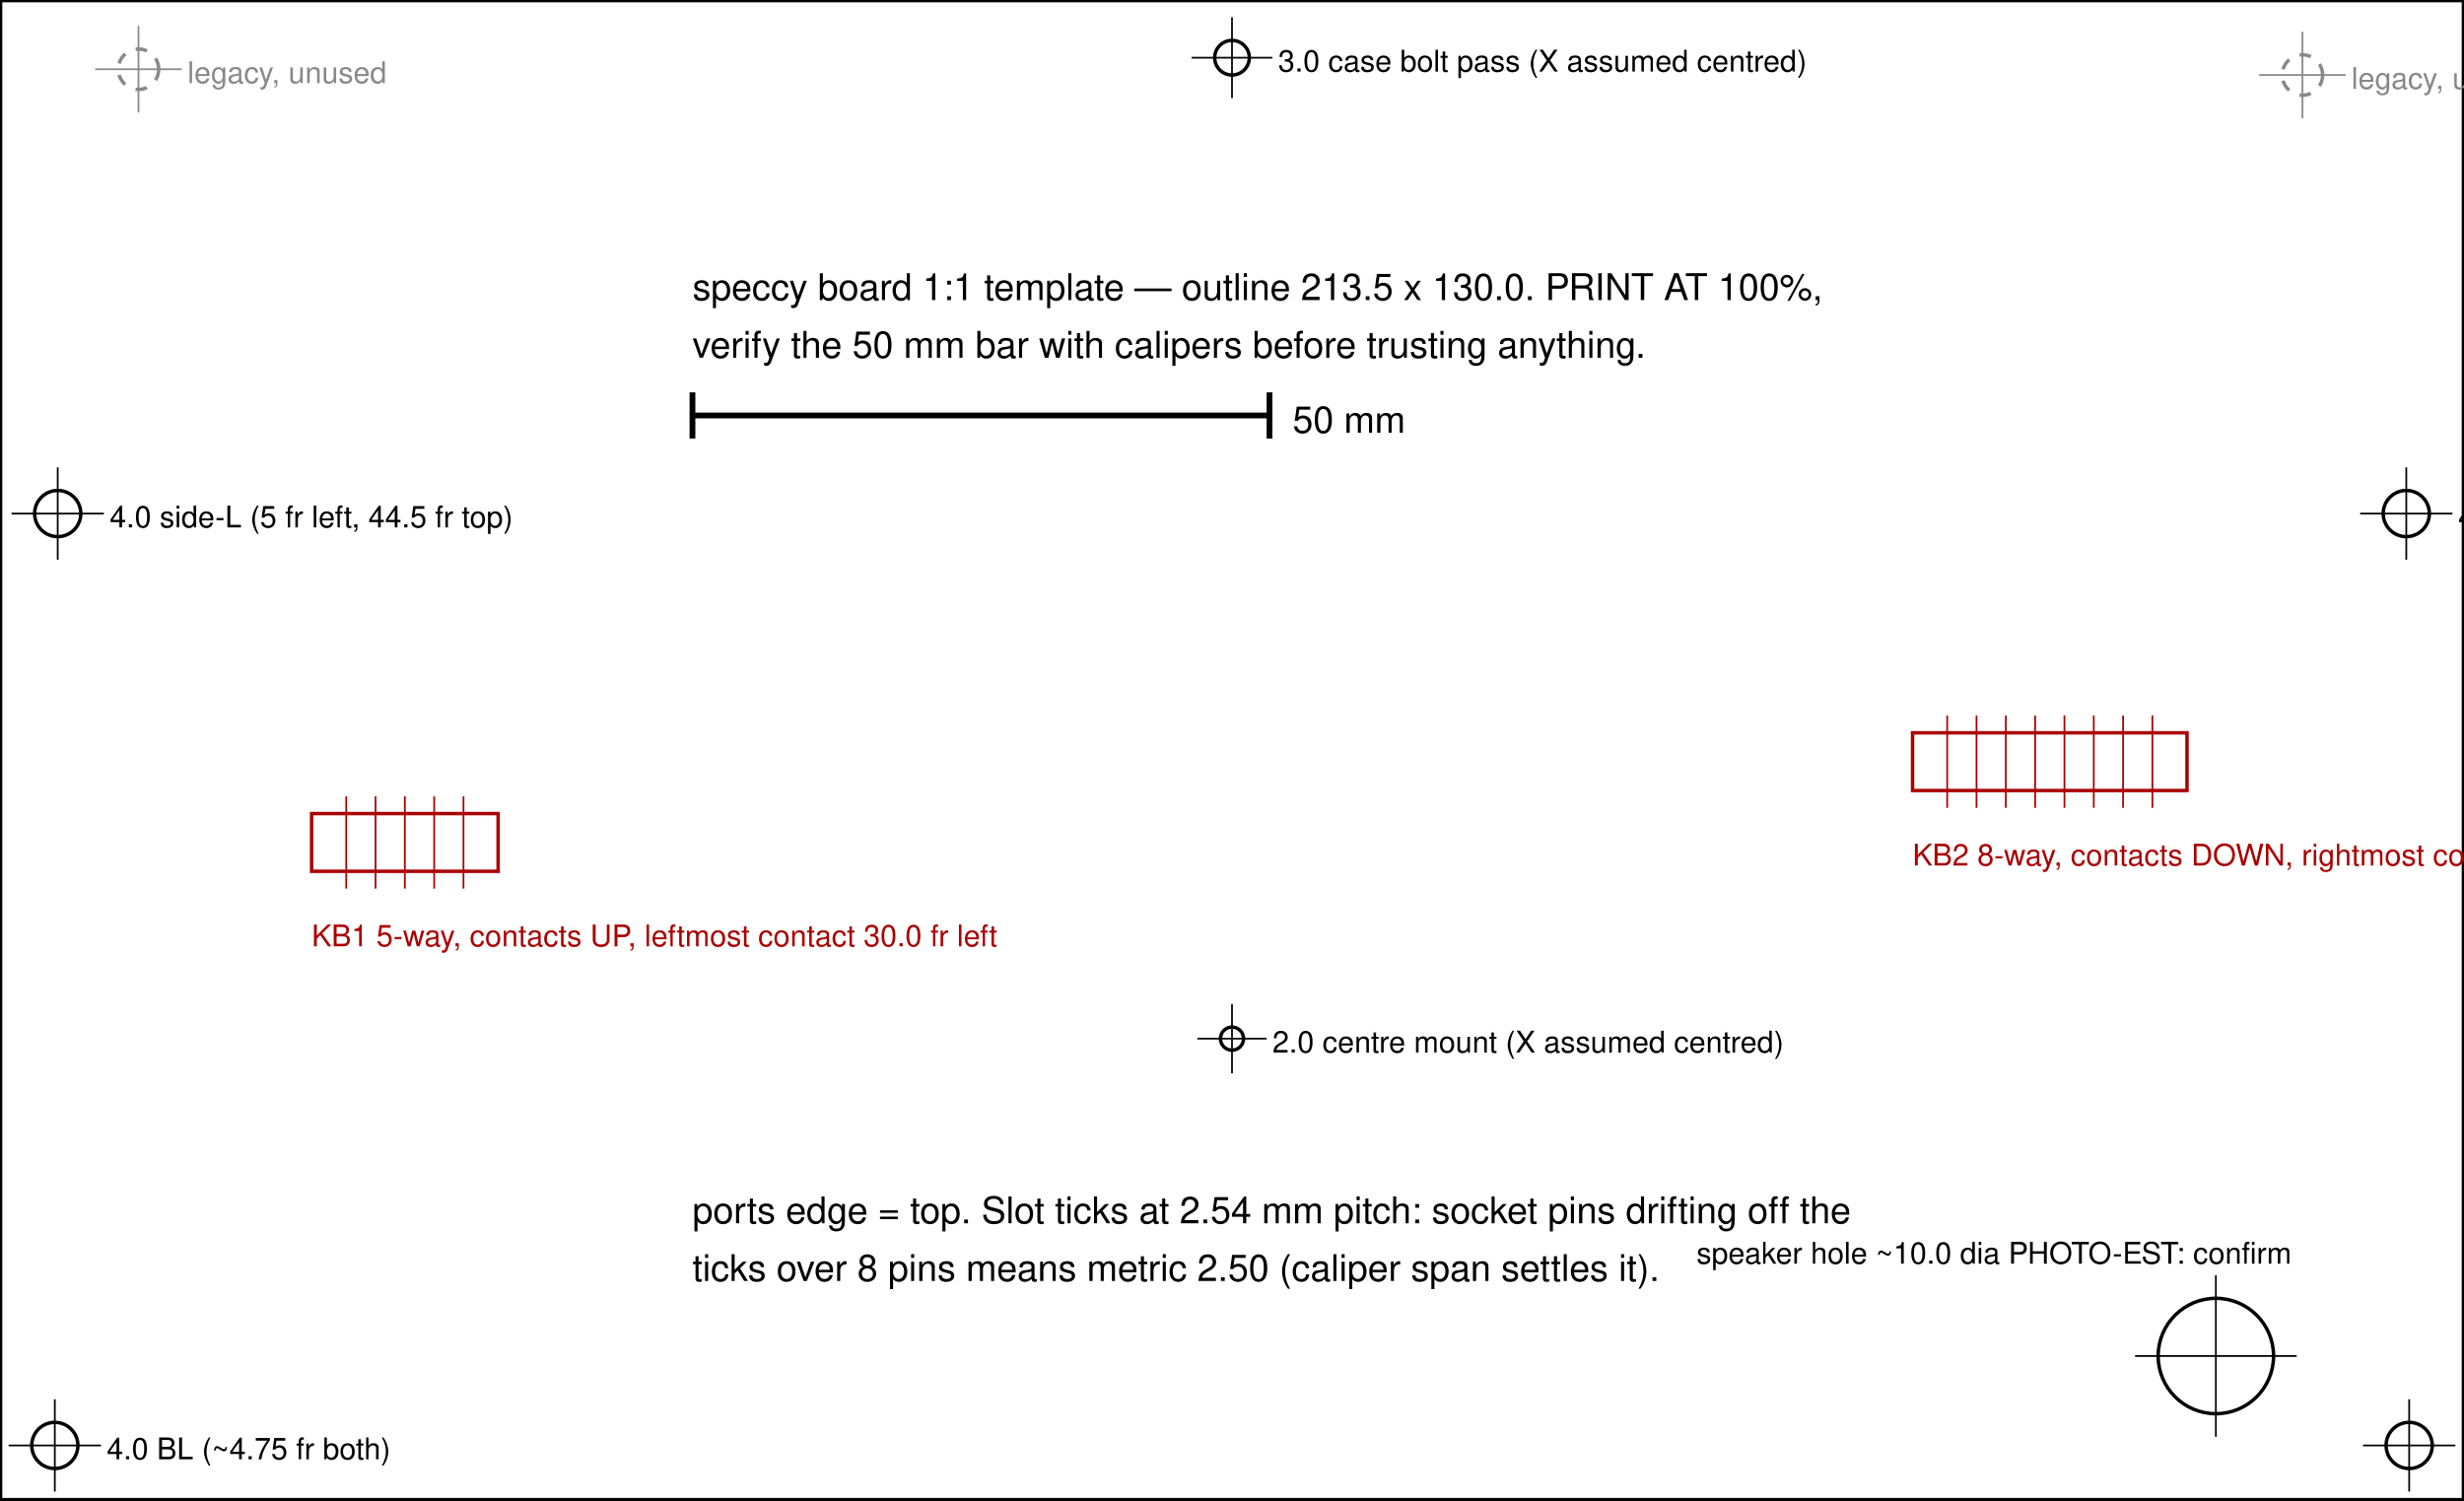
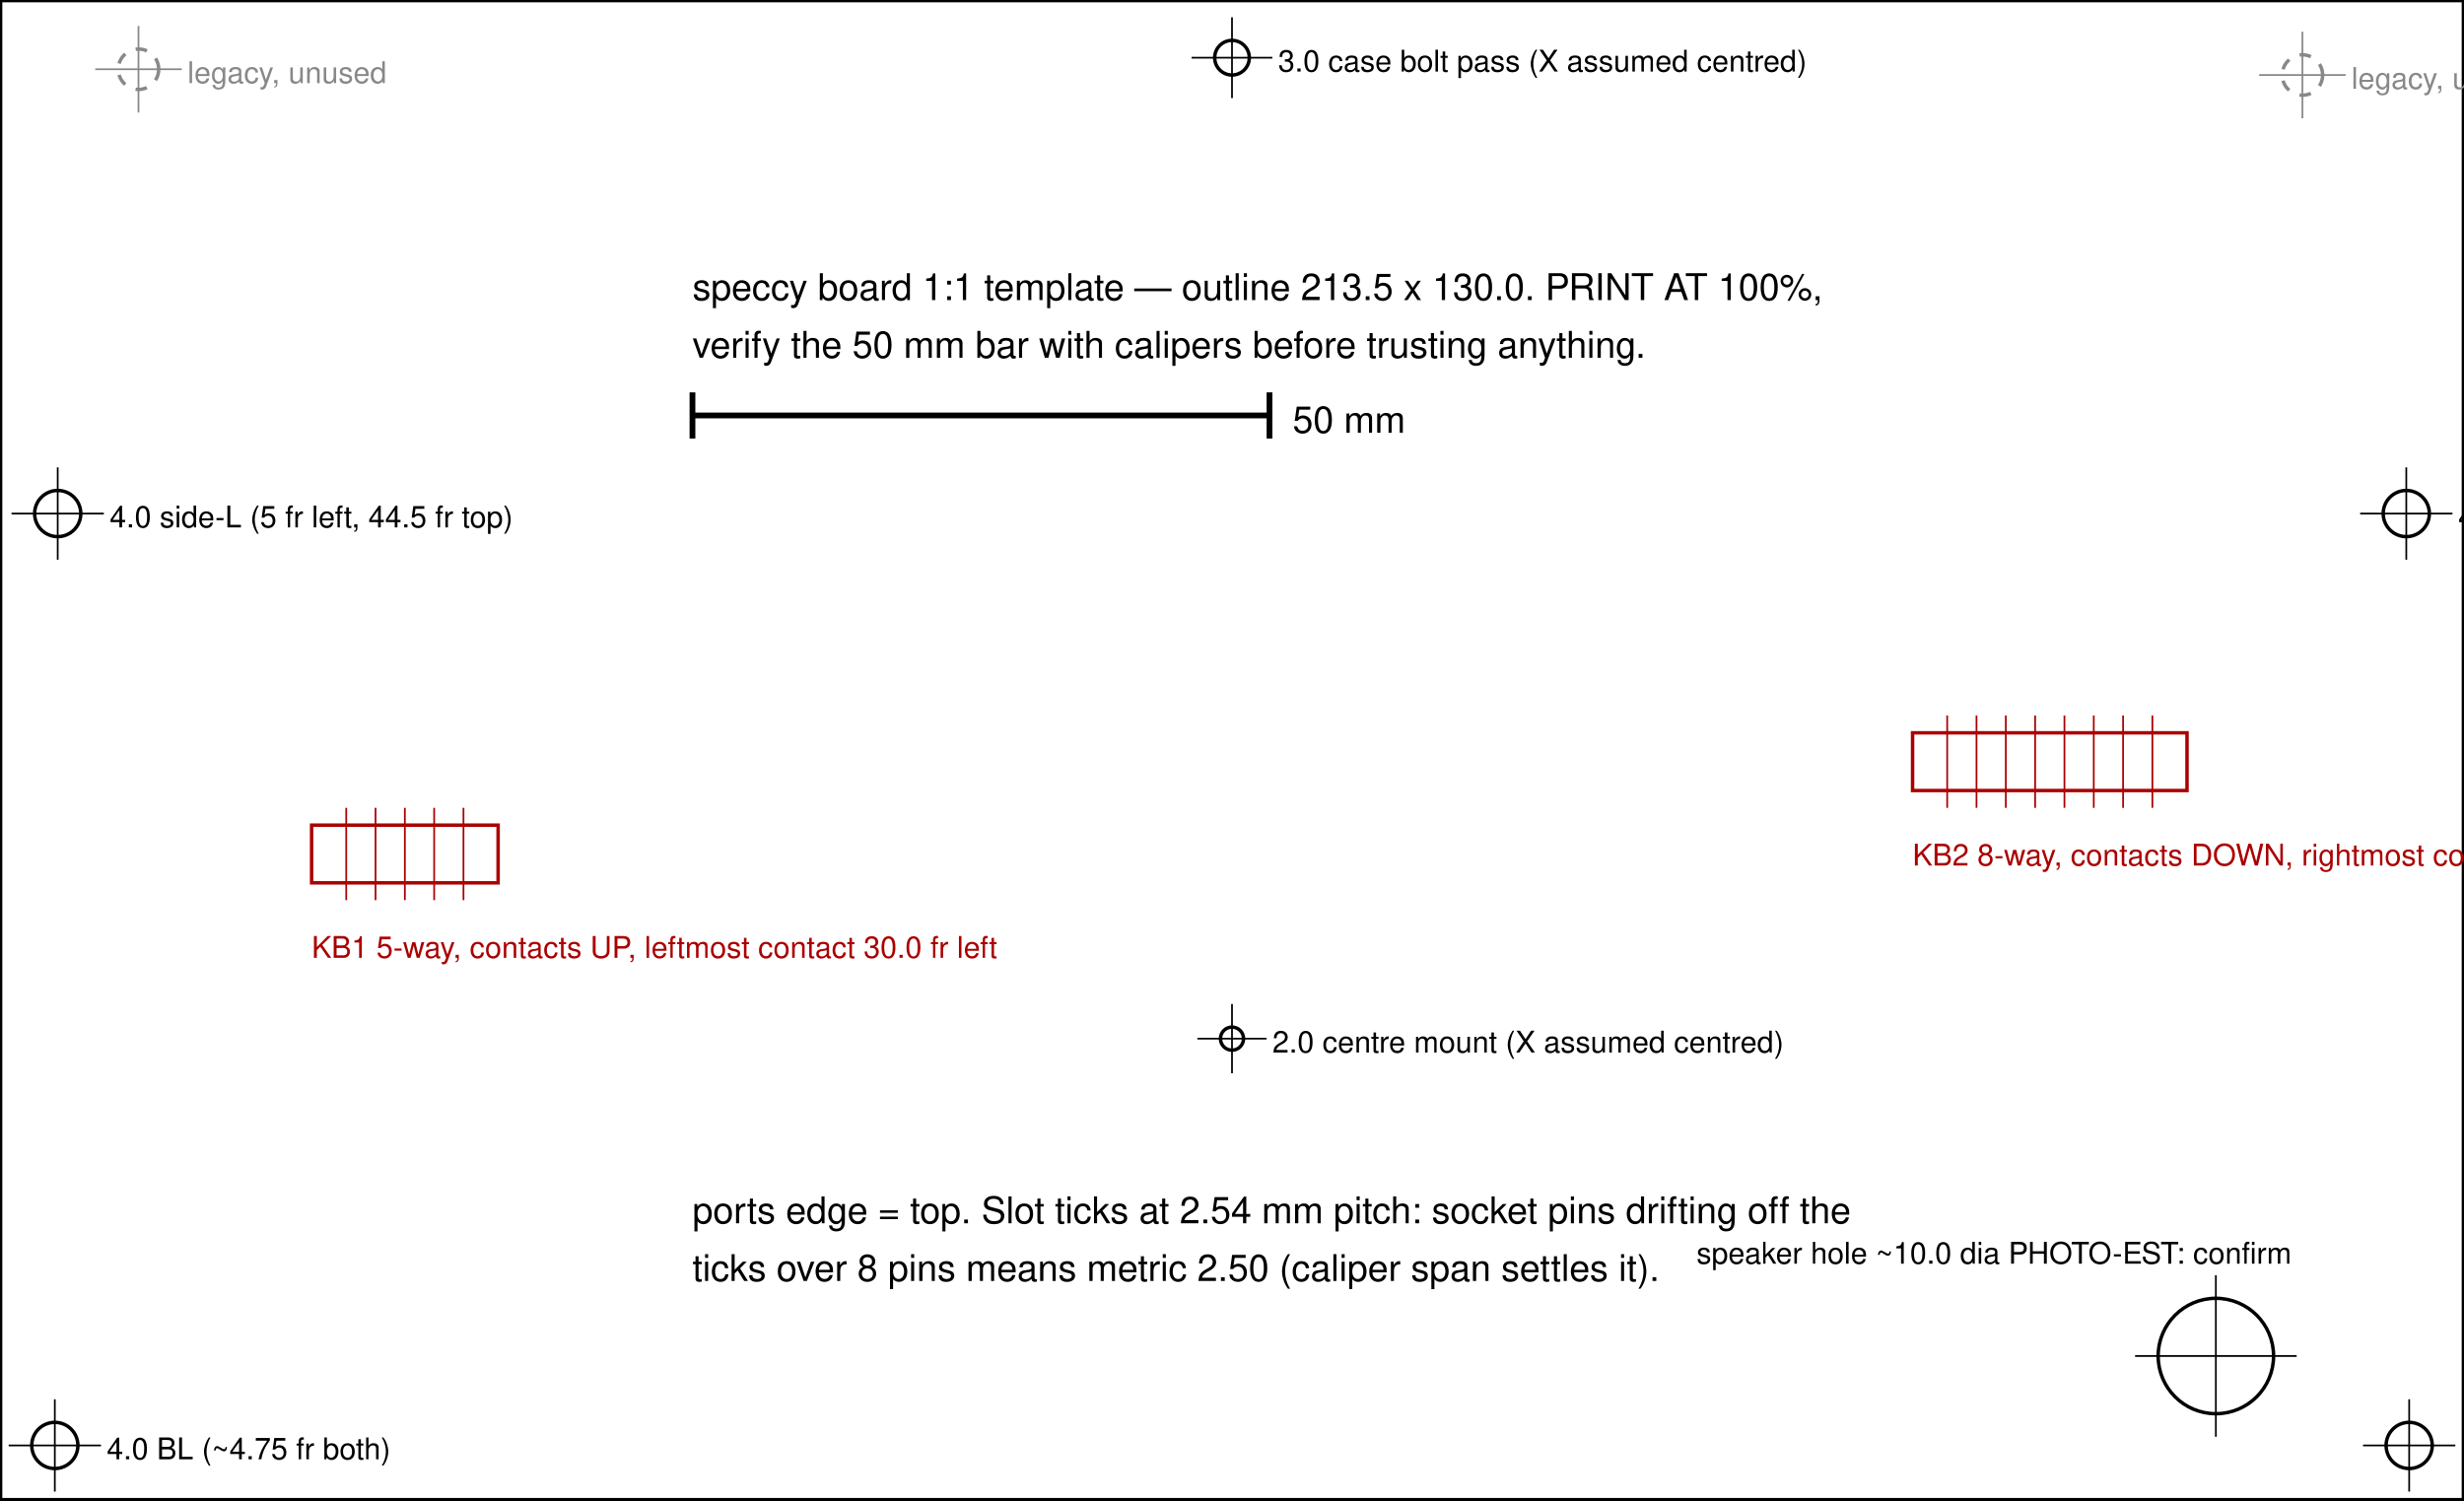
<svg xmlns="http://www.w3.org/2000/svg" width="213.5mm" height="130.0mm" viewBox="0 0 213.5 130.0" font-family="Helvetica,Arial,sans-serif">
  <style>
    .real circle { fill:none; stroke:#000; stroke-width:0.3; }
    .real line   { stroke:#000; stroke-width:0.15; }
    .real text   { font-size:2.6px; fill:#000; }
    .legacy circle { fill:none; stroke:#888; stroke-width:0.3; stroke-dasharray:1 1; }
    .legacy line { stroke:#888; stroke-width:0.15; }
    .legacy text { font-size:2.6px; fill:#888; }
    .slot rect   { fill:none; stroke:#a00; stroke-width:0.3; }
    .slot line   { stroke:#a00; stroke-width:0.15; }
    .slot text   { font-size:2.6px; fill:#a00; }
    .edge        { fill:none; stroke:#000; stroke-width:0.4; }
    .meta        { font-size:3.2px; fill:#000; }
    .bar         { stroke:#000; stroke-width:0.5; }
  </style>
  <rect x="0" y="0" width="213.5" height="130.0" class="edge" />
  <g class="real">
    <circle cx="5.00" cy="44.50" r="2.0" />
    <line x1="1.00" y1="44.50" x2="9.00" y2="44.50" />
    <line x1="5.00" y1="40.50" x2="5.00" y2="48.50" />
    <text x="9.50" y="45.70">4.0 side-L (5 fr left, 44.5 fr top)</text>
  </g>
  <g class="real">
    <circle cx="208.50" cy="44.50" r="2.0" />
    <line x1="204.50" y1="44.50" x2="212.50" y2="44.50" />
    <line x1="208.50" y1="40.50" x2="208.50" y2="48.50" />
    <text x="213.00" y="45.70">4.0 side-R (5 fr right, 44.5 fr top)</text>
  </g>
  <g class="real">
    <circle cx="4.75" cy="125.25" r="2.0" />
    <line x1="0.75" y1="125.25" x2="8.75" y2="125.25" />
    <line x1="4.75" y1="121.25" x2="4.75" y2="129.25" />
    <text x="9.25" y="126.45">4.0 BL (~4.75 fr both)</text>
  </g>
  <g class="real">
    <circle cx="208.75" cy="125.25" r="2.0" />
    <line x1="204.75" y1="125.25" x2="212.75" y2="125.25" />
    <line x1="208.75" y1="121.25" x2="208.75" y2="129.25" />
    <text x="213.25" y="126.45">4.0 BR (~4.75 fr both)</text>
  </g>
  <g class="real">
    <circle cx="106.75" cy="90.00" r="1.0" />
    <line x1="103.75" y1="90.00" x2="109.75" y2="90.00" />
    <line x1="106.75" y1="87.00" x2="106.75" y2="93.00" />
    <text x="110.25" y="91.20">2.0 centre mount (X assumed centred)</text>
  </g>
  <g class="real">
    <circle cx="106.75" cy="5.00" r="1.5" />
    <line x1="103.25" y1="5.00" x2="110.25" y2="5.00" />
    <line x1="106.75" y1="1.50" x2="106.75" y2="8.50" />
    <text x="110.75" y="6.20">3.0 case bolt pass (X assumed centred)</text>
  </g>
  <g class="legacy">
    <circle cx="12.00" cy="6.00" r="1.75" />
    <line x1="8.25" y1="6.00" x2="15.75" y2="6.00" />
    <line x1="12.00" y1="2.25" x2="12.00" y2="9.75" />
    <text x="16.25" y="7.20">legacy, unused</text>
  </g>
  <g class="legacy">
    <circle cx="199.50" cy="6.50" r="1.75" />
    <line x1="195.75" y1="6.50" x2="203.25" y2="6.50" />
    <line x1="199.50" y1="2.75" x2="199.50" y2="10.25" />
    <text x="203.75" y="7.70">legacy, unused</text>
  </g>
  <g class="real">
    <circle cx="192.00" cy="117.50" r="5.0" />
    <line x1="185.00" y1="117.50" x2="199.00" y2="117.50" />
    <line x1="192.00" y1="110.50" x2="192.00" y2="124.50" />
    <text x="147.00" y="109.50">speaker hole ~10.0 dia PHOTO-EST: confirm</text>
  </g>
  <g class="slot">
-     <rect x="27.00" y="70.50" width="16.16" height="5" />
-     <line x1="30.00" y1="69.00" x2="30.00" y2="77.00" />
-     <line x1="32.54" y1="69.00" x2="32.54" y2="77.00" />
-     <line x1="35.08" y1="69.00" x2="35.08" y2="77.00" />
-     <line x1="37.62" y1="69.00" x2="37.62" y2="77.00" />
-     <line x1="40.16" y1="69.00" x2="40.16" y2="77.00" />
-     <text x="27.00" y="82.00">KB1 5-way, contacts UP, leftmost contact 30.0 fr left</text>
+     <rect x="27.00" y="71.50" width="16.16" height="5" />
+     <line x1="30.00" y1="70.00" x2="30.00" y2="78.00" />
+     <line x1="32.54" y1="70.00" x2="32.54" y2="78.00" />
+     <line x1="35.08" y1="70.00" x2="35.08" y2="78.00" />
+     <line x1="37.62" y1="70.00" x2="37.62" y2="78.00" />
+     <line x1="40.16" y1="70.00" x2="40.16" y2="78.00" />
+     <text x="27.00" y="83.00">KB1 5-way, contacts UP, leftmost contact 30.0 fr left</text>
  </g>
  <g class="slot">
    <rect x="165.72" y="63.50" width="23.78" height="5" />
    <line x1="186.50" y1="62.00" x2="186.50" y2="70.00" />
    <line x1="183.96" y1="62.00" x2="183.96" y2="70.00" />
    <line x1="181.42" y1="62.00" x2="181.42" y2="70.00" />
    <line x1="178.88" y1="62.00" x2="178.88" y2="70.00" />
    <line x1="176.34" y1="62.00" x2="176.34" y2="70.00" />
    <line x1="173.80" y1="62.00" x2="173.80" y2="70.00" />
    <line x1="171.26" y1="62.00" x2="171.26" y2="70.00" />
    <line x1="168.72" y1="62.00" x2="168.72" y2="70.00" />
    <text x="165.72" y="75.00">KB2 8-way, contacts DOWN, rightmost contact 27.0 fr right</text>
  </g>
  <text x="60" y="26" class="meta">speccy board 1:1 template — outline 213.5 x 130.0. PRINT AT 100%,</text>
  <text x="60" y="31" class="meta">verify the 50 mm bar with calipers before trusting anything.</text>
  <line x1="60" y1="36" x2="110" y2="36" class="bar" />
  <line x1="60" y1="34" x2="60" y2="38" class="bar" />
  <line x1="110" y1="34" x2="110" y2="38" class="bar" />
  <text x="112" y="37.5" class="meta">50 mm</text>
  <text x="60" y="106" class="meta">ports edge = top. Slot ticks at 2.54 mm pitch: socket pins drifting off the</text>
  <text x="60" y="111" class="meta">ticks over 8 pins means metric 2.50 (caliper span settles it).</text>
</svg>
